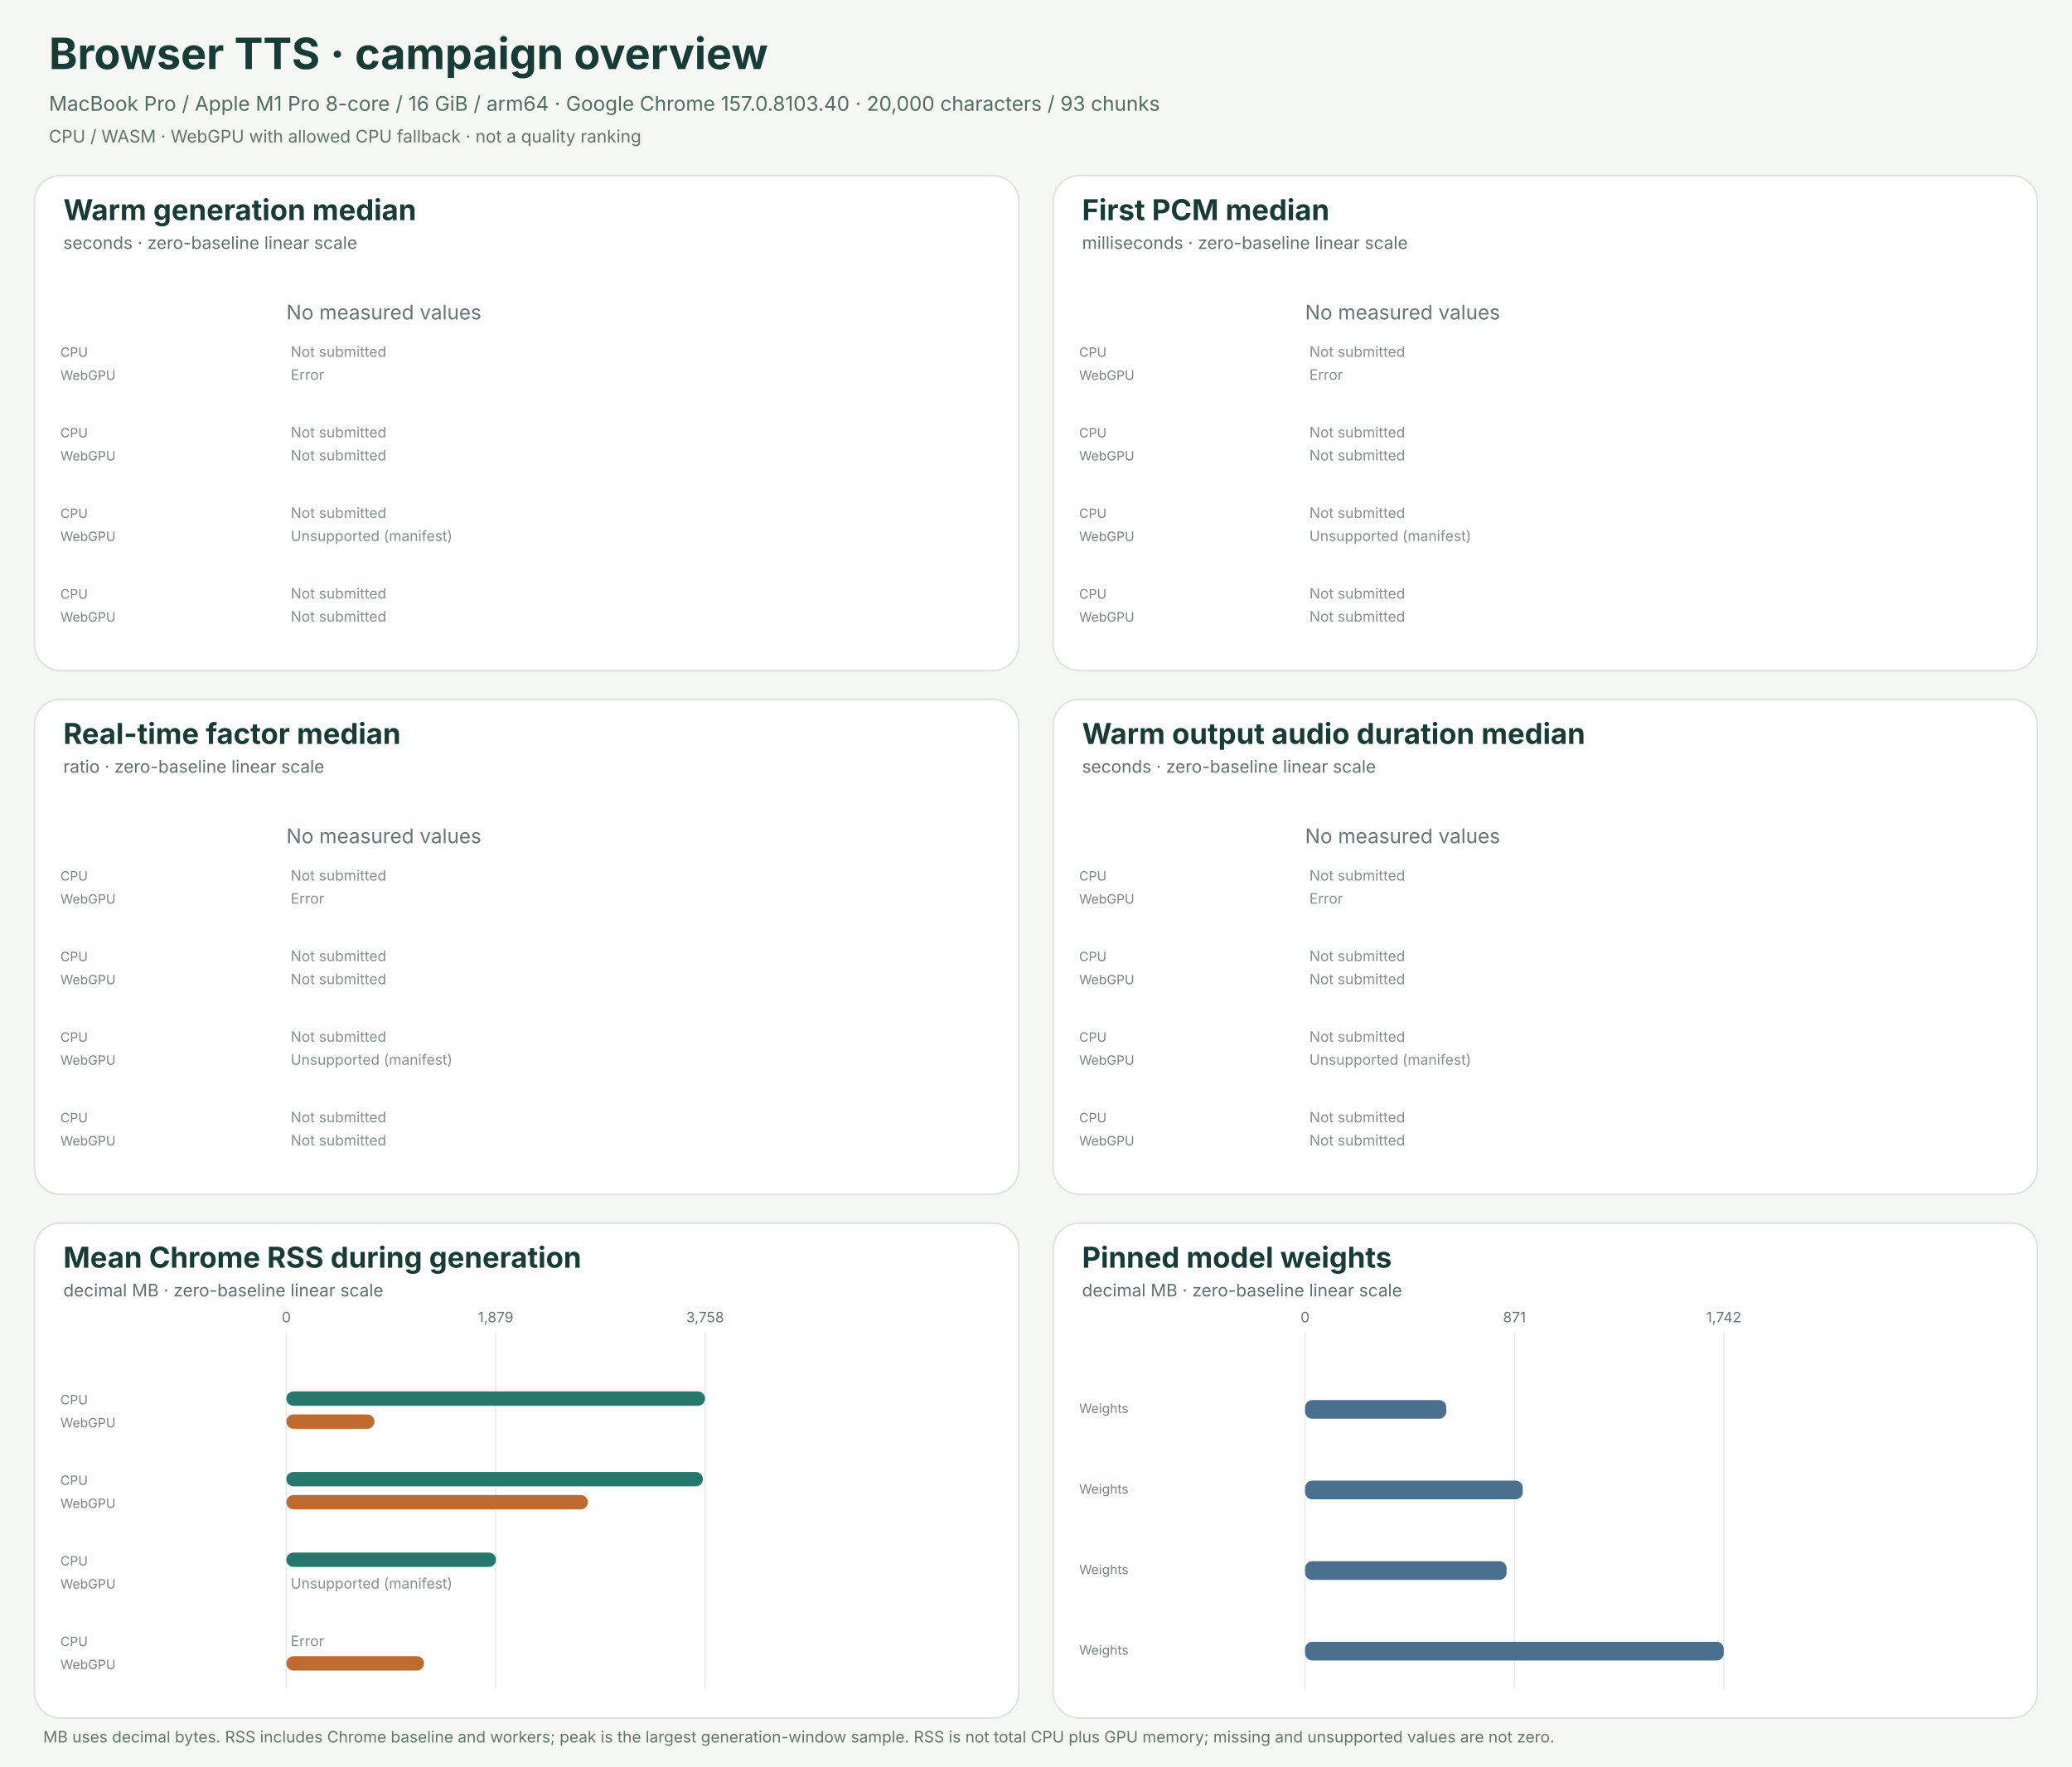
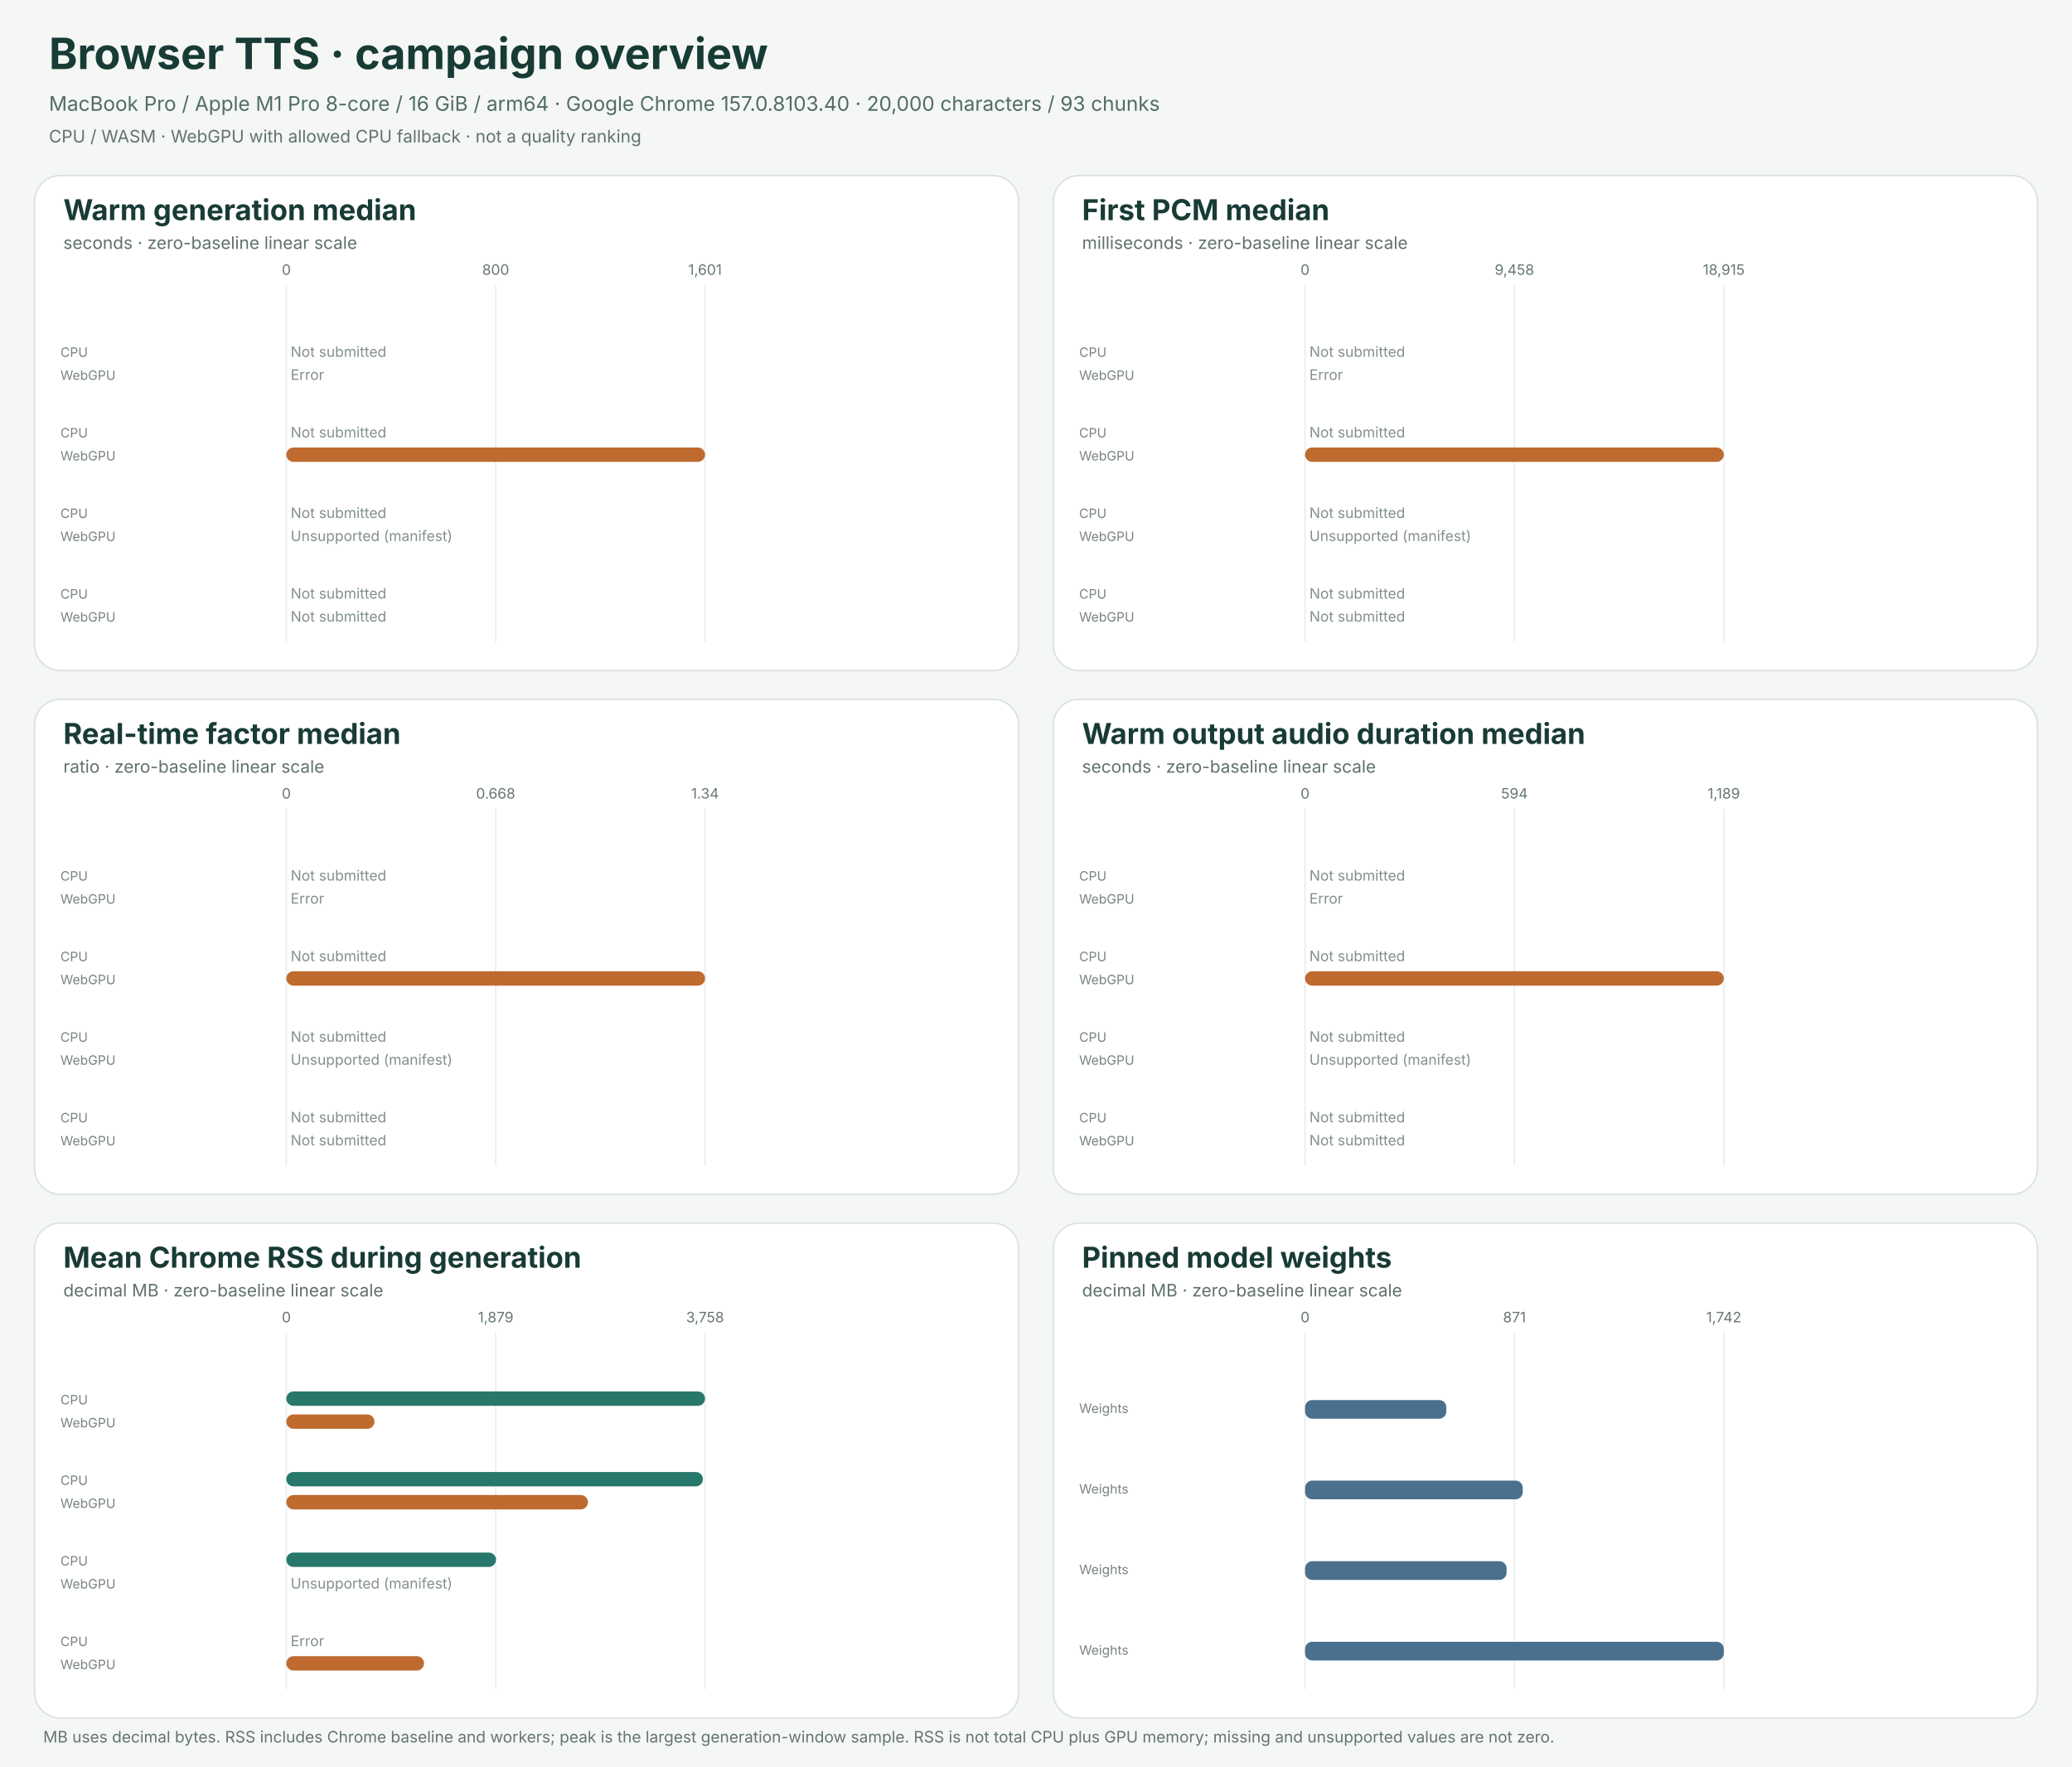
<svg xmlns="http://www.w3.org/2000/svg" width="1440" height="1228" viewBox="0 0 1440 1228" role="img" aria-labelledby="campaign-title campaign-desc">
  <rect width="100%" height="100%" fill="#f4f7f4" />
  <g font-family="system-ui,-apple-system,BlinkMacSystemFont,Segoe UI,sans-serif" fill="#183b35">
    <text x="34" y="48" font-size="30" font-weight="750">Browser TTS · campaign overview</text>
    <text x="34" y="77" font-size="14" fill="#526c65">MacBook Pro / Apple M1 Pro 8-core / 16 GiB / arm64 · Google Chrome 157.0.8103.40 · 20,000 characters / 93 chunks</text>
    <text x="34" y="99" font-size="12" fill="#62736d">CPU / WASM · WebGPU with allowed CPU fallback · not a quality ranking</text>
    <g>
      <rect x="24" y="122" width="684" height="344" rx="18" fill="#ffffff" stroke="#d9e0de" />
      <text x="44" y="153" font-size="20" font-weight="700" fill="#183b35">Warm generation median</text>
      <text x="44" y="173" font-size="12" fill="#60716d">seconds · zero-baseline linear scale</text>
-       <text x="199" y="222" font-size="14" fill="#667773">No measured values</text>
+       <path d="M199 198V446" stroke="#e8eeeb" />
+       <text x="199" y="191" text-anchor="middle" font-size="10" fill="#667773">0</text>
+       <path d="M344.5 198V446" stroke="#e8eeeb" />
+       <text x="344.5" y="191" text-anchor="middle" font-size="10" fill="#667773">800</text>
+       <path d="M490 198V446" stroke="#e8eeeb" />
+       <text x="490" y="191" text-anchor="middle" font-size="10" fill="#667773">1,601</text>
      <text x="42" y="232" font-size="12" font-weight="600" fill="#243f39" />
      <text x="42" y="248" font-size="9" fill="#78847f">CPU</text>
      <text x="202" y="248" font-size="10" fill="#83908b">Not submitted</text>
      <text x="42" y="264" font-size="9" fill="#78847f">WebGPU</text>
      <text x="202" y="264" font-size="10" fill="#83908b">Error</text>
      <text x="42" y="288" font-size="12" font-weight="600" fill="#243f39" />
      <text x="42" y="304" font-size="9" fill="#78847f">CPU</text>
      <text x="202" y="304" font-size="10" fill="#83908b">Not submitted</text>
      <text x="42" y="320" font-size="9" fill="#78847f">WebGPU</text>
-       <text x="202" y="320" font-size="10" fill="#83908b">Not submitted</text>
+       <rect x="199" y="311" width="291.00" height="10" rx="5" fill="#bf6a2f" />
+       <text x="498" y="320" font-size="10" fill="#263d37" />
      <text x="42" y="344" font-size="12" font-weight="600" fill="#243f39" />
      <text x="42" y="360" font-size="9" fill="#78847f">CPU</text>
      <text x="202" y="360" font-size="10" fill="#83908b">Not submitted</text>
      <text x="42" y="376" font-size="9" fill="#78847f">WebGPU</text>
      <text x="202" y="376" font-size="10" fill="#83908b">Unsupported (manifest)</text>
      <text x="42" y="400" font-size="12" font-weight="600" fill="#243f39" />
      <text x="42" y="416" font-size="9" fill="#78847f">CPU</text>
      <text x="202" y="416" font-size="10" fill="#83908b">Not submitted</text>
      <text x="42" y="432" font-size="9" fill="#78847f">WebGPU</text>
      <text x="202" y="432" font-size="10" fill="#83908b">Not submitted</text>
    </g>
    <g>
      <rect x="732" y="122" width="684" height="344" rx="18" fill="#ffffff" stroke="#d9e0de" />
      <text x="752" y="153" font-size="20" font-weight="700" fill="#183b35">First PCM median</text>
      <text x="752" y="173" font-size="12" fill="#60716d">milliseconds · zero-baseline linear scale</text>
-       <text x="907" y="222" font-size="14" fill="#667773">No measured values</text>
+       <path d="M907 198V446" stroke="#e8eeeb" />
+       <text x="907" y="191" text-anchor="middle" font-size="10" fill="#667773">0</text>
+       <path d="M1052.5 198V446" stroke="#e8eeeb" />
+       <text x="1052.5" y="191" text-anchor="middle" font-size="10" fill="#667773">9,458</text>
+       <path d="M1198 198V446" stroke="#e8eeeb" />
+       <text x="1198" y="191" text-anchor="middle" font-size="10" fill="#667773">18,915</text>
      <text x="750" y="232" font-size="12" font-weight="600" fill="#243f39" />
      <text x="750" y="248" font-size="9" fill="#78847f">CPU</text>
      <text x="910" y="248" font-size="10" fill="#83908b">Not submitted</text>
      <text x="750" y="264" font-size="9" fill="#78847f">WebGPU</text>
      <text x="910" y="264" font-size="10" fill="#83908b">Error</text>
      <text x="750" y="288" font-size="12" font-weight="600" fill="#243f39" />
      <text x="750" y="304" font-size="9" fill="#78847f">CPU</text>
      <text x="910" y="304" font-size="10" fill="#83908b">Not submitted</text>
      <text x="750" y="320" font-size="9" fill="#78847f">WebGPU</text>
-       <text x="910" y="320" font-size="10" fill="#83908b">Not submitted</text>
+       <rect x="907" y="311" width="291.00" height="10" rx="5" fill="#bf6a2f" />
+       <text x="1206" y="320" font-size="10" fill="#263d37" />
      <text x="750" y="344" font-size="12" font-weight="600" fill="#243f39" />
      <text x="750" y="360" font-size="9" fill="#78847f">CPU</text>
      <text x="910" y="360" font-size="10" fill="#83908b">Not submitted</text>
      <text x="750" y="376" font-size="9" fill="#78847f">WebGPU</text>
      <text x="910" y="376" font-size="10" fill="#83908b">Unsupported (manifest)</text>
      <text x="750" y="400" font-size="12" font-weight="600" fill="#243f39" />
      <text x="750" y="416" font-size="9" fill="#78847f">CPU</text>
      <text x="910" y="416" font-size="10" fill="#83908b">Not submitted</text>
      <text x="750" y="432" font-size="9" fill="#78847f">WebGPU</text>
      <text x="910" y="432" font-size="10" fill="#83908b">Not submitted</text>
    </g>
    <g>
      <rect x="24" y="486" width="684" height="344" rx="18" fill="#ffffff" stroke="#d9e0de" />
      <text x="44" y="517" font-size="20" font-weight="700" fill="#183b35">Real-time factor median</text>
      <text x="44" y="537" font-size="12" fill="#60716d">ratio · zero-baseline linear scale</text>
-       <text x="199" y="586" font-size="14" fill="#667773">No measured values</text>
+       <path d="M199 562V810" stroke="#e8eeeb" />
+       <text x="199" y="555" text-anchor="middle" font-size="10" fill="#667773">0</text>
+       <path d="M344.5 562V810" stroke="#e8eeeb" />
+       <text x="344.5" y="555" text-anchor="middle" font-size="10" fill="#667773">0.668</text>
+       <path d="M490 562V810" stroke="#e8eeeb" />
+       <text x="490" y="555" text-anchor="middle" font-size="10" fill="#667773">1.34</text>
      <text x="42" y="596" font-size="12" font-weight="600" fill="#243f39" />
      <text x="42" y="612" font-size="9" fill="#78847f">CPU</text>
      <text x="202" y="612" font-size="10" fill="#83908b">Not submitted</text>
      <text x="42" y="628" font-size="9" fill="#78847f">WebGPU</text>
      <text x="202" y="628" font-size="10" fill="#83908b">Error</text>
      <text x="42" y="652" font-size="12" font-weight="600" fill="#243f39" />
      <text x="42" y="668" font-size="9" fill="#78847f">CPU</text>
      <text x="202" y="668" font-size="10" fill="#83908b">Not submitted</text>
      <text x="42" y="684" font-size="9" fill="#78847f">WebGPU</text>
-       <text x="202" y="684" font-size="10" fill="#83908b">Not submitted</text>
+       <rect x="199" y="675" width="291.00" height="10" rx="5" fill="#bf6a2f" />
+       <text x="498" y="684" font-size="10" fill="#263d37" />
      <text x="42" y="708" font-size="12" font-weight="600" fill="#243f39" />
      <text x="42" y="724" font-size="9" fill="#78847f">CPU</text>
      <text x="202" y="724" font-size="10" fill="#83908b">Not submitted</text>
      <text x="42" y="740" font-size="9" fill="#78847f">WebGPU</text>
      <text x="202" y="740" font-size="10" fill="#83908b">Unsupported (manifest)</text>
      <text x="42" y="764" font-size="12" font-weight="600" fill="#243f39" />
      <text x="42" y="780" font-size="9" fill="#78847f">CPU</text>
      <text x="202" y="780" font-size="10" fill="#83908b">Not submitted</text>
      <text x="42" y="796" font-size="9" fill="#78847f">WebGPU</text>
      <text x="202" y="796" font-size="10" fill="#83908b">Not submitted</text>
    </g>
    <g>
      <rect x="732" y="486" width="684" height="344" rx="18" fill="#ffffff" stroke="#d9e0de" />
      <text x="752" y="517" font-size="20" font-weight="700" fill="#183b35">Warm output audio duration median</text>
      <text x="752" y="537" font-size="12" fill="#60716d">seconds · zero-baseline linear scale</text>
-       <text x="907" y="586" font-size="14" fill="#667773">No measured values</text>
+       <path d="M907 562V810" stroke="#e8eeeb" />
+       <text x="907" y="555" text-anchor="middle" font-size="10" fill="#667773">0</text>
+       <path d="M1052.5 562V810" stroke="#e8eeeb" />
+       <text x="1052.5" y="555" text-anchor="middle" font-size="10" fill="#667773">594</text>
+       <path d="M1198 562V810" stroke="#e8eeeb" />
+       <text x="1198" y="555" text-anchor="middle" font-size="10" fill="#667773">1,189</text>
      <text x="750" y="596" font-size="12" font-weight="600" fill="#243f39" />
      <text x="750" y="612" font-size="9" fill="#78847f">CPU</text>
      <text x="910" y="612" font-size="10" fill="#83908b">Not submitted</text>
      <text x="750" y="628" font-size="9" fill="#78847f">WebGPU</text>
      <text x="910" y="628" font-size="10" fill="#83908b">Error</text>
      <text x="750" y="652" font-size="12" font-weight="600" fill="#243f39" />
      <text x="750" y="668" font-size="9" fill="#78847f">CPU</text>
      <text x="910" y="668" font-size="10" fill="#83908b">Not submitted</text>
      <text x="750" y="684" font-size="9" fill="#78847f">WebGPU</text>
-       <text x="910" y="684" font-size="10" fill="#83908b">Not submitted</text>
+       <rect x="907" y="675" width="291.00" height="10" rx="5" fill="#bf6a2f" />
+       <text x="1206" y="684" font-size="10" fill="#263d37" />
      <text x="750" y="708" font-size="12" font-weight="600" fill="#243f39" />
      <text x="750" y="724" font-size="9" fill="#78847f">CPU</text>
      <text x="910" y="724" font-size="10" fill="#83908b">Not submitted</text>
      <text x="750" y="740" font-size="9" fill="#78847f">WebGPU</text>
      <text x="910" y="740" font-size="10" fill="#83908b">Unsupported (manifest)</text>
      <text x="750" y="764" font-size="12" font-weight="600" fill="#243f39" />
      <text x="750" y="780" font-size="9" fill="#78847f">CPU</text>
      <text x="910" y="780" font-size="10" fill="#83908b">Not submitted</text>
      <text x="750" y="796" font-size="9" fill="#78847f">WebGPU</text>
      <text x="910" y="796" font-size="10" fill="#83908b">Not submitted</text>
    </g>
    <g>
      <rect x="24" y="850" width="684" height="344" rx="18" fill="#ffffff" stroke="#d9e0de" />
      <text x="44" y="881" font-size="20" font-weight="700" fill="#183b35">Mean Chrome RSS during generation</text>
      <text x="44" y="901" font-size="12" fill="#60716d">decimal MB · zero-baseline linear scale</text>
      <path d="M199 926V1174" stroke="#e8eeeb" />
      <text x="199" y="919" text-anchor="middle" font-size="10" fill="#667773">0</text>
      <path d="M344.5 926V1174" stroke="#e8eeeb" />
      <text x="344.5" y="919" text-anchor="middle" font-size="10" fill="#667773">1,879</text>
      <path d="M490 926V1174" stroke="#e8eeeb" />
      <text x="490" y="919" text-anchor="middle" font-size="10" fill="#667773">3,758</text>
      <text x="42" y="960" font-size="12" font-weight="600" fill="#243f39" />
      <text x="42" y="976" font-size="9" fill="#78847f">CPU</text>
      <rect x="199" y="967" width="291.00" height="10" rx="5" fill="#27786b" />
      <text x="498" y="976" font-size="10" fill="#263d37" />
      <text x="42" y="992" font-size="9" fill="#78847f">WebGPU</text>
      <rect x="199" y="983" width="61.24" height="10" rx="5" fill="#bf6a2f" />
      <text x="498" y="992" font-size="10" fill="#263d37" />
      <text x="42" y="1016" font-size="12" font-weight="600" fill="#243f39" />
      <text x="42" y="1032" font-size="9" fill="#78847f">CPU</text>
      <rect x="199" y="1023" width="289.52" height="10" rx="5" fill="#27786b" />
      <text x="498" y="1032" font-size="10" fill="#263d37" />
      <text x="42" y="1048" font-size="9" fill="#78847f">WebGPU</text>
      <rect x="199" y="1039" width="209.62" height="10" rx="5" fill="#bf6a2f" />
      <text x="498" y="1048" font-size="10" fill="#263d37" />
      <text x="42" y="1072" font-size="12" font-weight="600" fill="#243f39" />
      <text x="42" y="1088" font-size="9" fill="#78847f">CPU</text>
      <rect x="199" y="1079" width="145.74" height="10" rx="5" fill="#27786b" />
      <text x="498" y="1088" font-size="10" fill="#263d37" />
      <text x="42" y="1104" font-size="9" fill="#78847f">WebGPU</text>
      <text x="202" y="1104" font-size="10" fill="#83908b">Unsupported (manifest)</text>
      <text x="42" y="1128" font-size="12" font-weight="600" fill="#243f39" />
      <text x="42" y="1144" font-size="9" fill="#78847f">CPU</text>
      <text x="202" y="1144" font-size="10" fill="#83908b">Error</text>
      <text x="42" y="1160" font-size="9" fill="#78847f">WebGPU</text>
      <rect x="199" y="1151" width="95.68" height="10" rx="5" fill="#bf6a2f" />
      <text x="498" y="1160" font-size="10" fill="#263d37" />
    </g>
    <g>
      <rect x="732" y="850" width="684" height="344" rx="18" fill="#ffffff" stroke="#d9e0de" />
      <text x="752" y="881" font-size="20" font-weight="700" fill="#183b35">Pinned model weights</text>
      <text x="752" y="901" font-size="12" fill="#60716d">decimal MB · zero-baseline linear scale</text>
      <path d="M907 926V1174" stroke="#e8eeeb" />
      <text x="907" y="919" text-anchor="middle" font-size="10" fill="#667773">0</text>
      <path d="M1052.5 926V1174" stroke="#e8eeeb" />
      <text x="1052.5" y="919" text-anchor="middle" font-size="10" fill="#667773">871</text>
      <path d="M1198 926V1174" stroke="#e8eeeb" />
      <text x="1198" y="919" text-anchor="middle" font-size="10" fill="#667773">1,742</text>
      <text x="750" y="960" font-size="12" font-weight="600" fill="#243f39" />
      <text x="750" y="982" font-size="9" fill="#78847f">Weights</text>
      <rect x="907" y="973" width="98.16" height="13" rx="5" fill="#4b708e" />
      <text x="1206" y="982" font-size="10" fill="#263d37" />
      <text x="750" y="1016" font-size="12" font-weight="600" fill="#243f39" />
      <text x="750" y="1038" font-size="9" fill="#78847f">Weights</text>
      <rect x="907" y="1029" width="151.27" height="13" rx="5" fill="#4b708e" />
      <text x="1206" y="1038" font-size="10" fill="#263d37" />
      <text x="750" y="1072" font-size="12" font-weight="600" fill="#243f39" />
      <text x="750" y="1094" font-size="9" fill="#78847f">Weights</text>
      <rect x="907" y="1085" width="140.06" height="13" rx="5" fill="#4b708e" />
      <text x="1206" y="1094" font-size="10" fill="#263d37" />
      <text x="750" y="1128" font-size="12" font-weight="600" fill="#243f39" />
      <text x="750" y="1150" font-size="9" fill="#78847f">Weights</text>
      <rect x="907" y="1141" width="291.00" height="13" rx="5" fill="#4b708e" />
      <text x="1206" y="1150" font-size="10" fill="#263d37" />
    </g>
    <text x="30" y="1211" font-size="11" fill="#64746f">MB uses decimal bytes. RSS includes Chrome baseline and workers; peak is the largest generation-window sample. RSS is not total CPU plus GPU memory; missing and unsupported values are not zero.</text>
  </g>
</svg>
